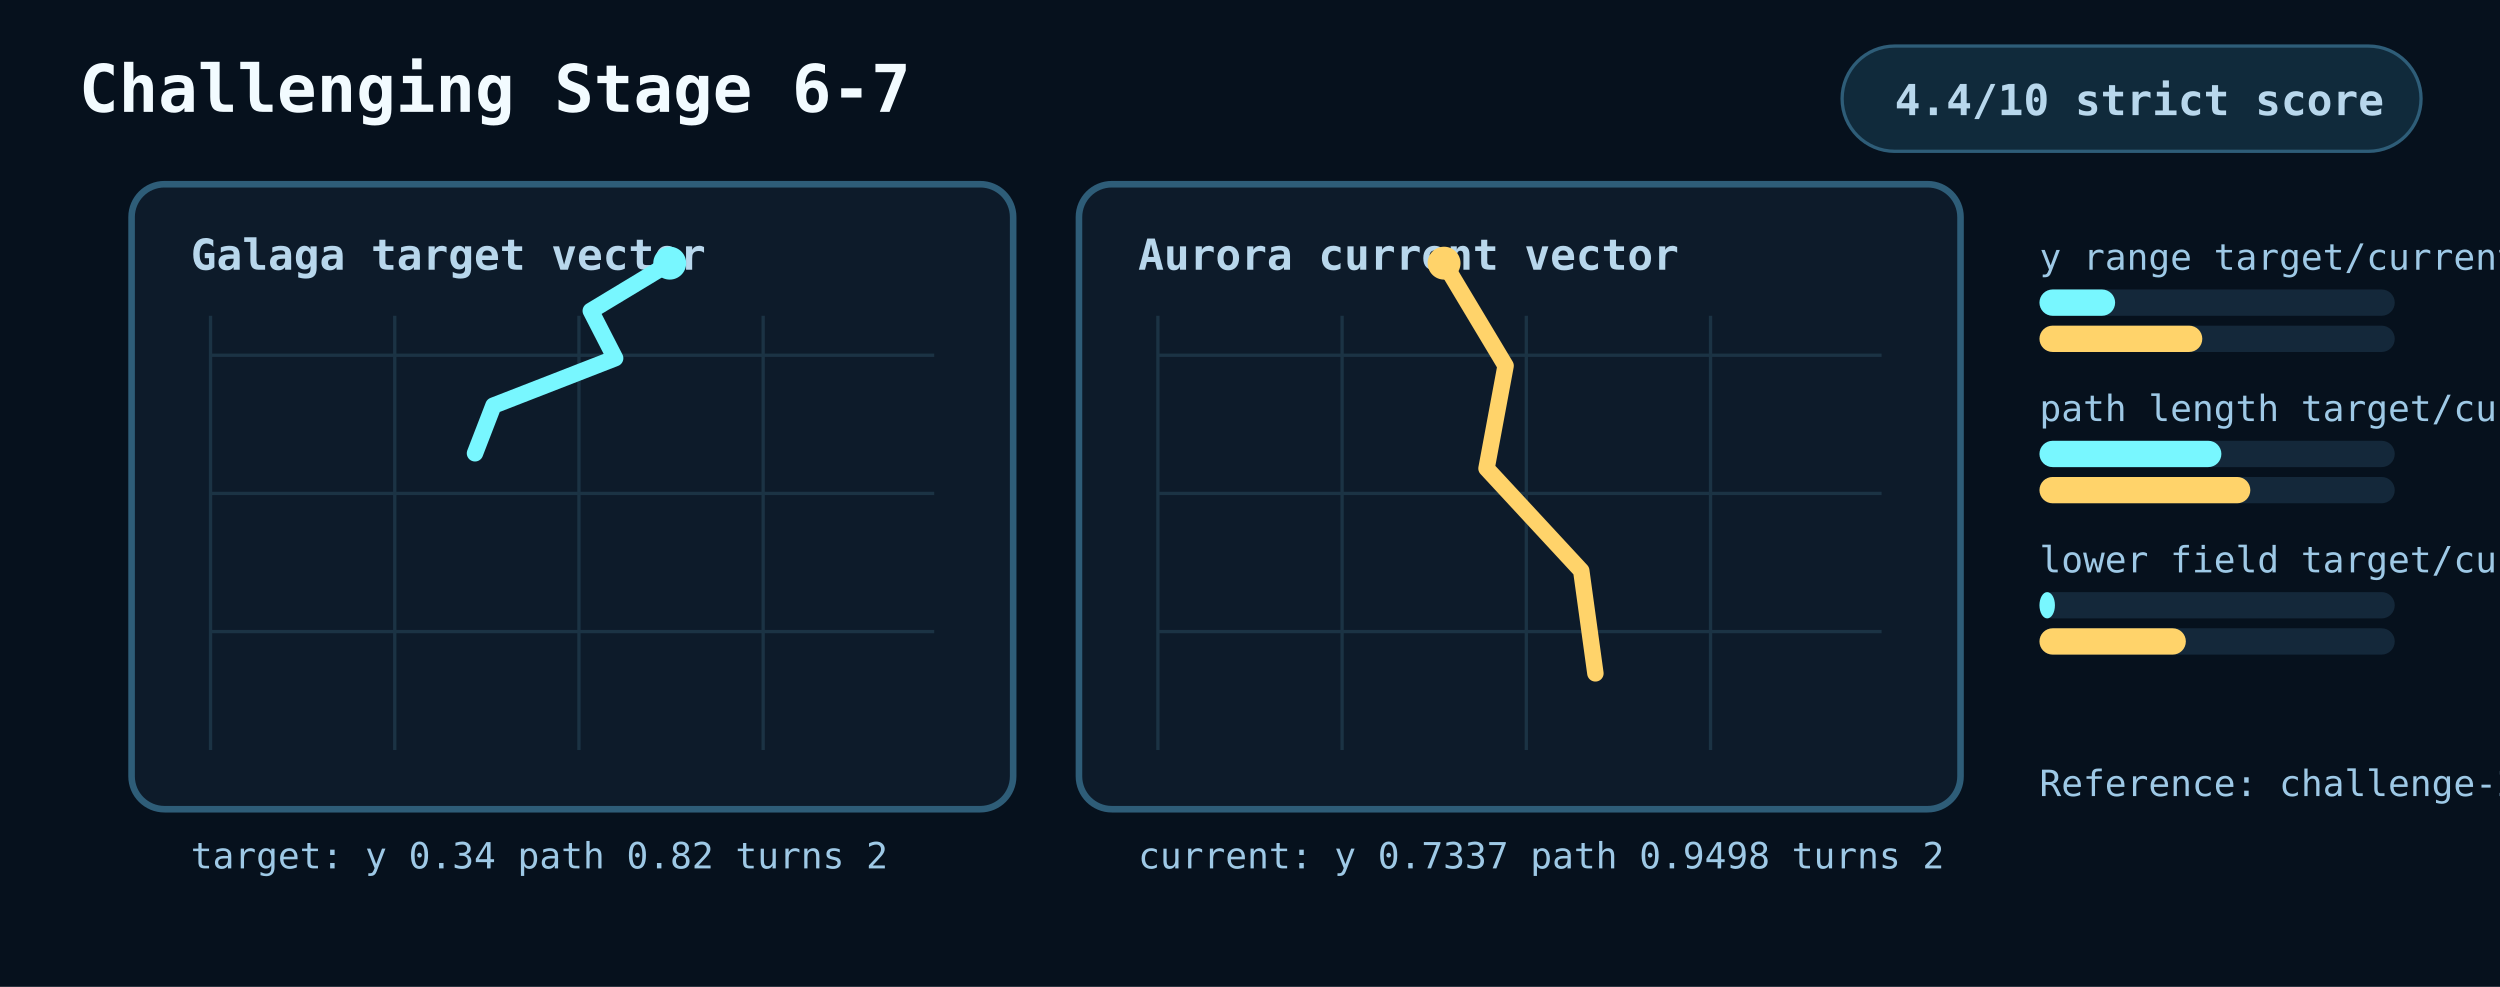
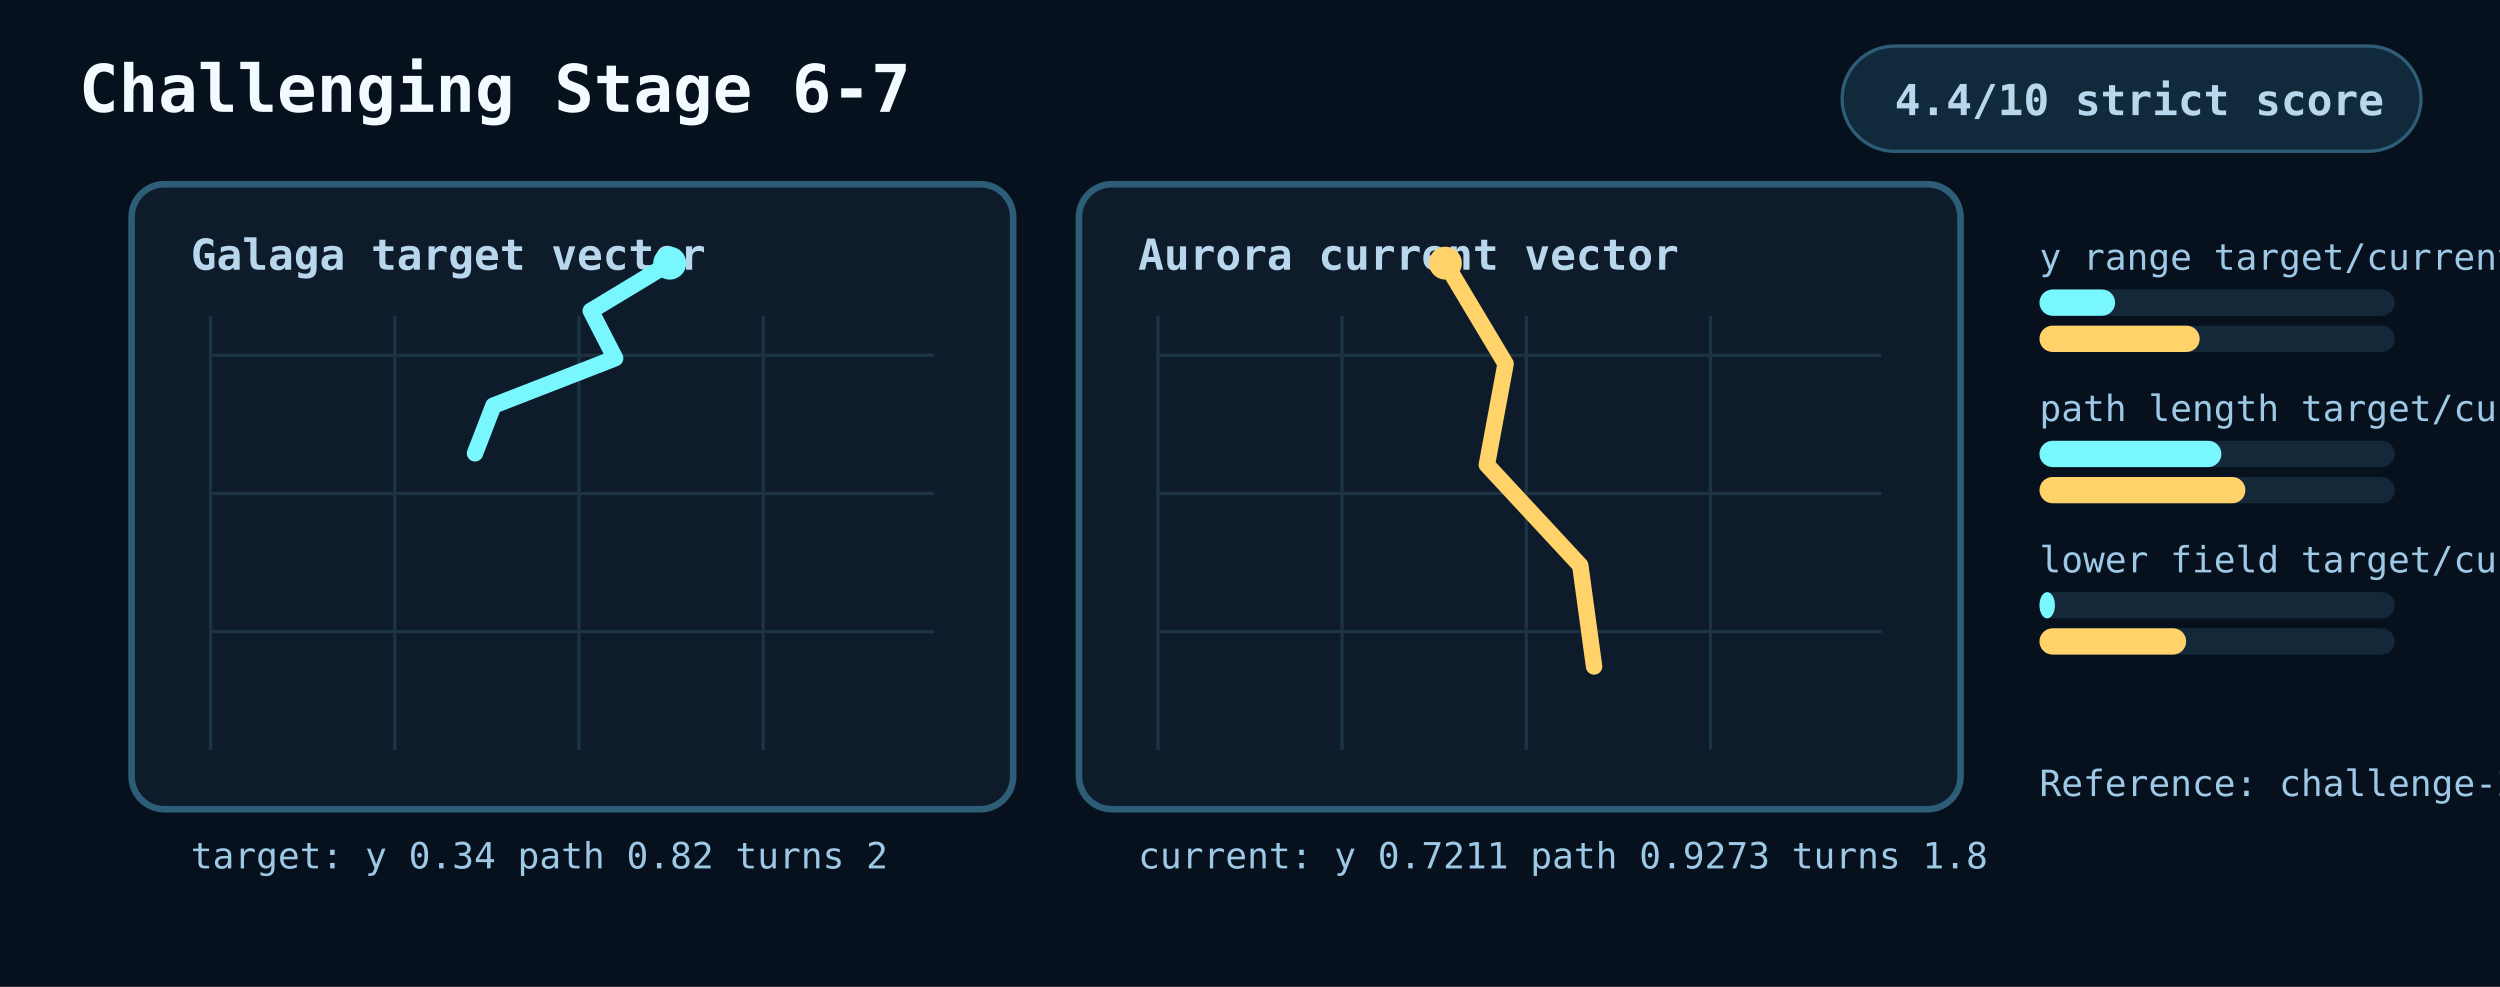
<svg xmlns="http://www.w3.org/2000/svg" width="760" height="300" viewBox="0 0 760 300" role="img" aria-labelledby="title desc">
  <style>
    .bg{fill:#06111d}.panel{fill:#0d1b2a;stroke:#2e5d78;stroke-width:2}.grid{stroke:#1b3344;stroke-width:1}.target{fill:none;stroke:#78f7ff;stroke-width:5;stroke-linecap:round;stroke-linejoin:round}.current{fill:none;stroke:#ffd36a;stroke-width:5;stroke-linecap:round;stroke-linejoin:round}.dotT{fill:#78f7ff}.dotC{fill:#ffd36a}.text{fill:#f2fbff;font:700 20px ui-monospace,Menlo,monospace}.small{fill:#b8d7ec;font:700 13px ui-monospace,Menlo,monospace}.tiny{fill:#9ec9e6;font:11px ui-monospace,Menlo,monospace}.barBg{fill:#14283a}.targetBar{fill:#78f7ff}.currentBar{fill:#ffd36a}.pill{fill:#102a3b;stroke:#2e5d78}
  </style>
  <rect class="bg" x="0" y="0" width="760" height="300" />
  <text class="text" x="24" y="34">Challenging Stage 6-7</text>
  <rect class="pill" x="560" y="14" width="176" height="32" rx="16" />
  <text class="small" x="576" y="35">4.4/10 strict score</text>
  <rect class="panel" x="40" y="56" width="268" height="190" rx="10" />
  <rect class="panel" x="328" y="56" width="268" height="190" rx="10" />
  <text class="small" x="58" y="82">Galaga target vector</text>
  <text class="small" x="346" y="82">Aurora current vector</text>
  <line class="grid" x1="64" y1="96" x2="64" y2="228" />
  <line class="grid" x1="352" y1="96" x2="352" y2="228" />
  <line class="grid" x1="120" y1="96" x2="120" y2="228" />
  <line class="grid" x1="408" y1="96" x2="408" y2="228" />
  <line class="grid" x1="176" y1="96" x2="176" y2="228" />
  <line class="grid" x1="464" y1="96" x2="464" y2="228" />
  <line class="grid" x1="232" y1="96" x2="232" y2="228" />
  <line class="grid" x1="520" y1="96" x2="520" y2="228" />
  <line class="grid" x1="64" y1="108" x2="284" y2="108" />
  <line class="grid" x1="352" y1="108" x2="572" y2="108" />
  <line class="grid" x1="64" y1="150" x2="284" y2="150" />
  <line class="grid" x1="352" y1="150" x2="572" y2="150" />
  <line class="grid" x1="64" y1="192" x2="284" y2="192" />
  <line class="grid" x1="352" y1="192" x2="572" y2="192" />
  <polyline class="target" points="203.6,80 179.6,94.5 187,108.9 150,123.3 144.4,137.8" />
-   <polyline class="current" points="439,80 457.7,111.2 451.9,142.4 480.7,173.5 485,204.7" />
+   <polyline class="current" points="439.4,80 457.7,110.6 452,141.3 480.4,171.9 484.6,202.6" />
  <circle class="dotT" cx="203.6" cy="80" r="5" />
-   <circle class="dotC" cx="439" cy="80" r="5" />
+   <circle class="dotC" cx="439.4" cy="80" r="5" />
  <text class="tiny" x="58" y="264">target: y 0.34 path 0.82 turns 2</text>
-   <text class="tiny" x="346" y="264">current: y 0.7337 path 0.9498 turns 2</text>
+   <text class="tiny" x="346" y="264">current: y 0.7211 path 0.9273 turns 1.8</text>
  <g>
    <text x="620" y="82" class="tiny">y range target/current</text>
    <rect x="620" y="88" width="108" height="8" rx="4" class="barBg" />
    <rect x="620" y="88" width="23" height="8" rx="4" class="targetBar" />
    <rect x="620" y="99" width="108" height="8" rx="4" class="barBg" />
-     <rect x="620" y="99" width="49.5" height="8" rx="4" class="currentBar" />
+     <rect x="620" y="99" width="48.7" height="8" rx="4" class="currentBar" />
  </g>
  <g>
    <text x="620" y="128" class="tiny">path length target/current</text>
    <rect x="620" y="134" width="108" height="8" rx="4" class="barBg" />
    <rect x="620" y="134" width="55.3" height="8" rx="4" class="targetBar" />
    <rect x="620" y="145" width="108" height="8" rx="4" class="barBg" />
-     <rect x="620" y="145" width="64.1" height="8" rx="4" class="currentBar" />
+     <rect x="620" y="145" width="62.6" height="8" rx="4" class="currentBar" />
  </g>
  <g>
    <text x="620" y="174" class="tiny">lower field target/current</text>
    <rect x="620" y="180" width="108" height="8" rx="4" class="barBg" />
    <rect x="620" y="180" width="4.7" height="8" rx="4" class="targetBar" />
    <rect x="620" y="191" width="108" height="8" rx="4" class="barBg" />
-     <rect x="620" y="191" width="44.5" height="8" rx="4" class="currentBar" />
+     <rect x="620" y="191" width="44.6" height="8" rx="4" class="currentBar" />
  </g>
  <text class="tiny" x="620" y="242">Reference: challenge-2-arrival-group-1</text>
</svg>
